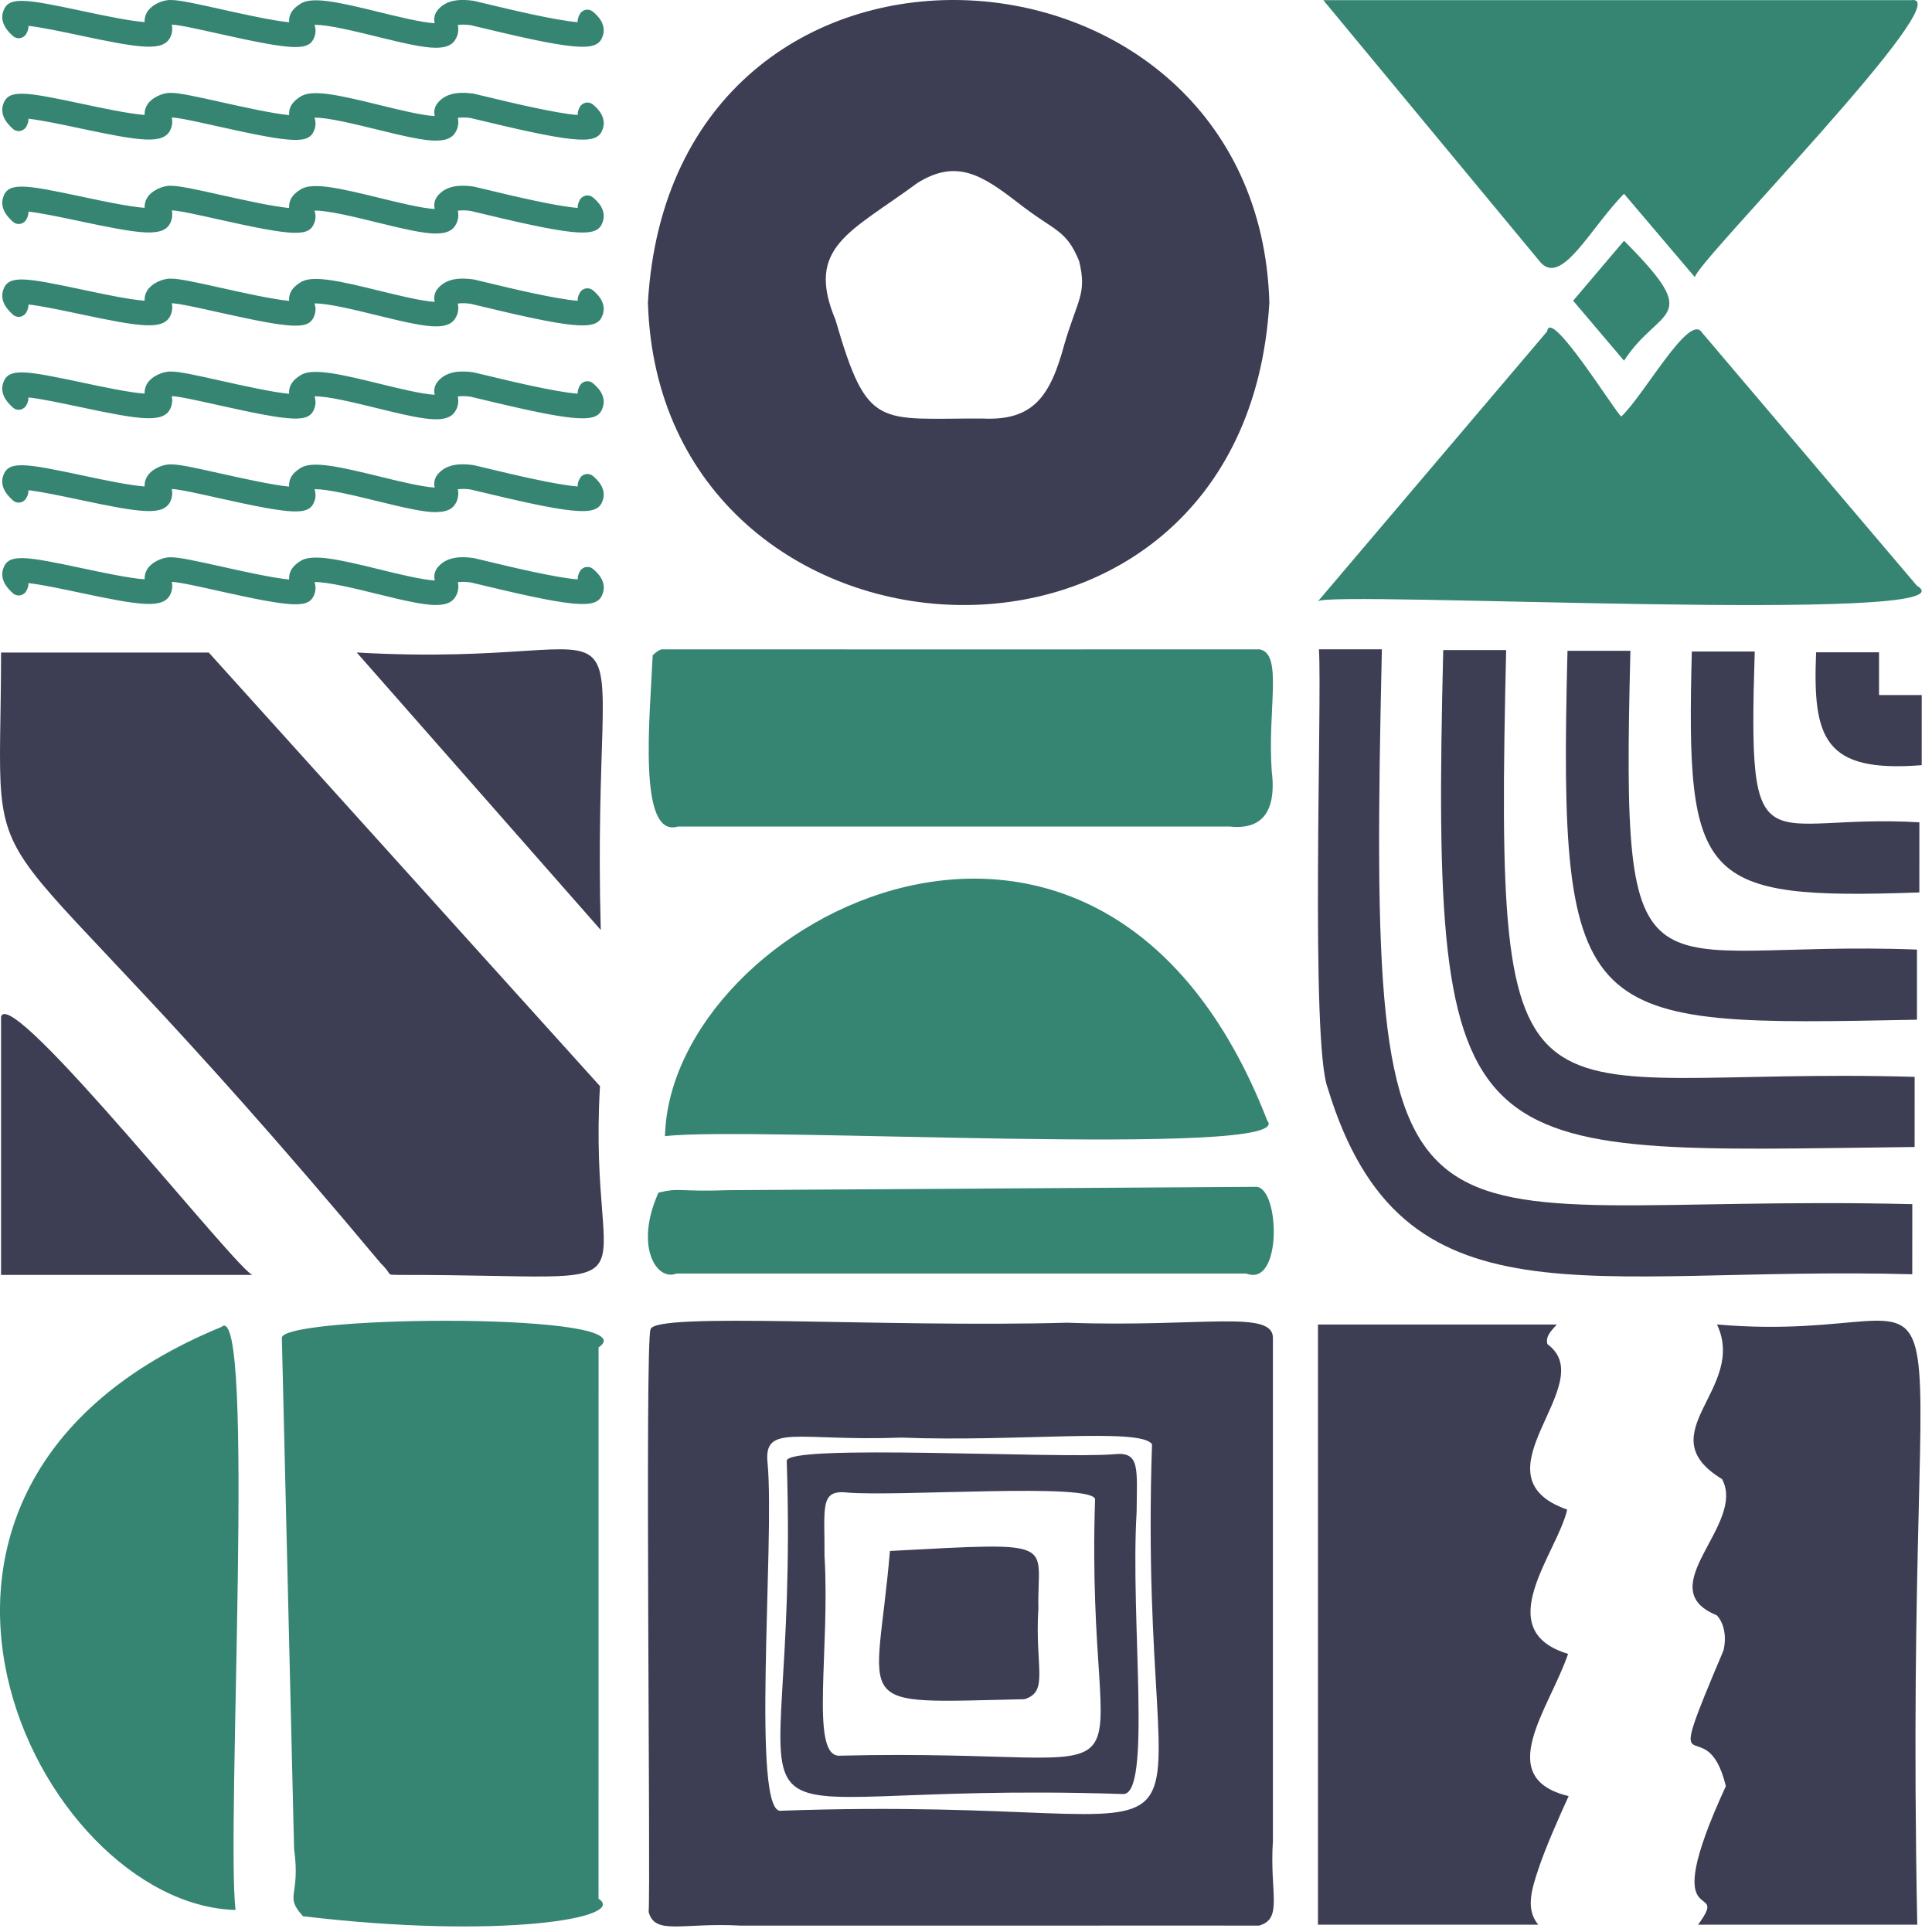
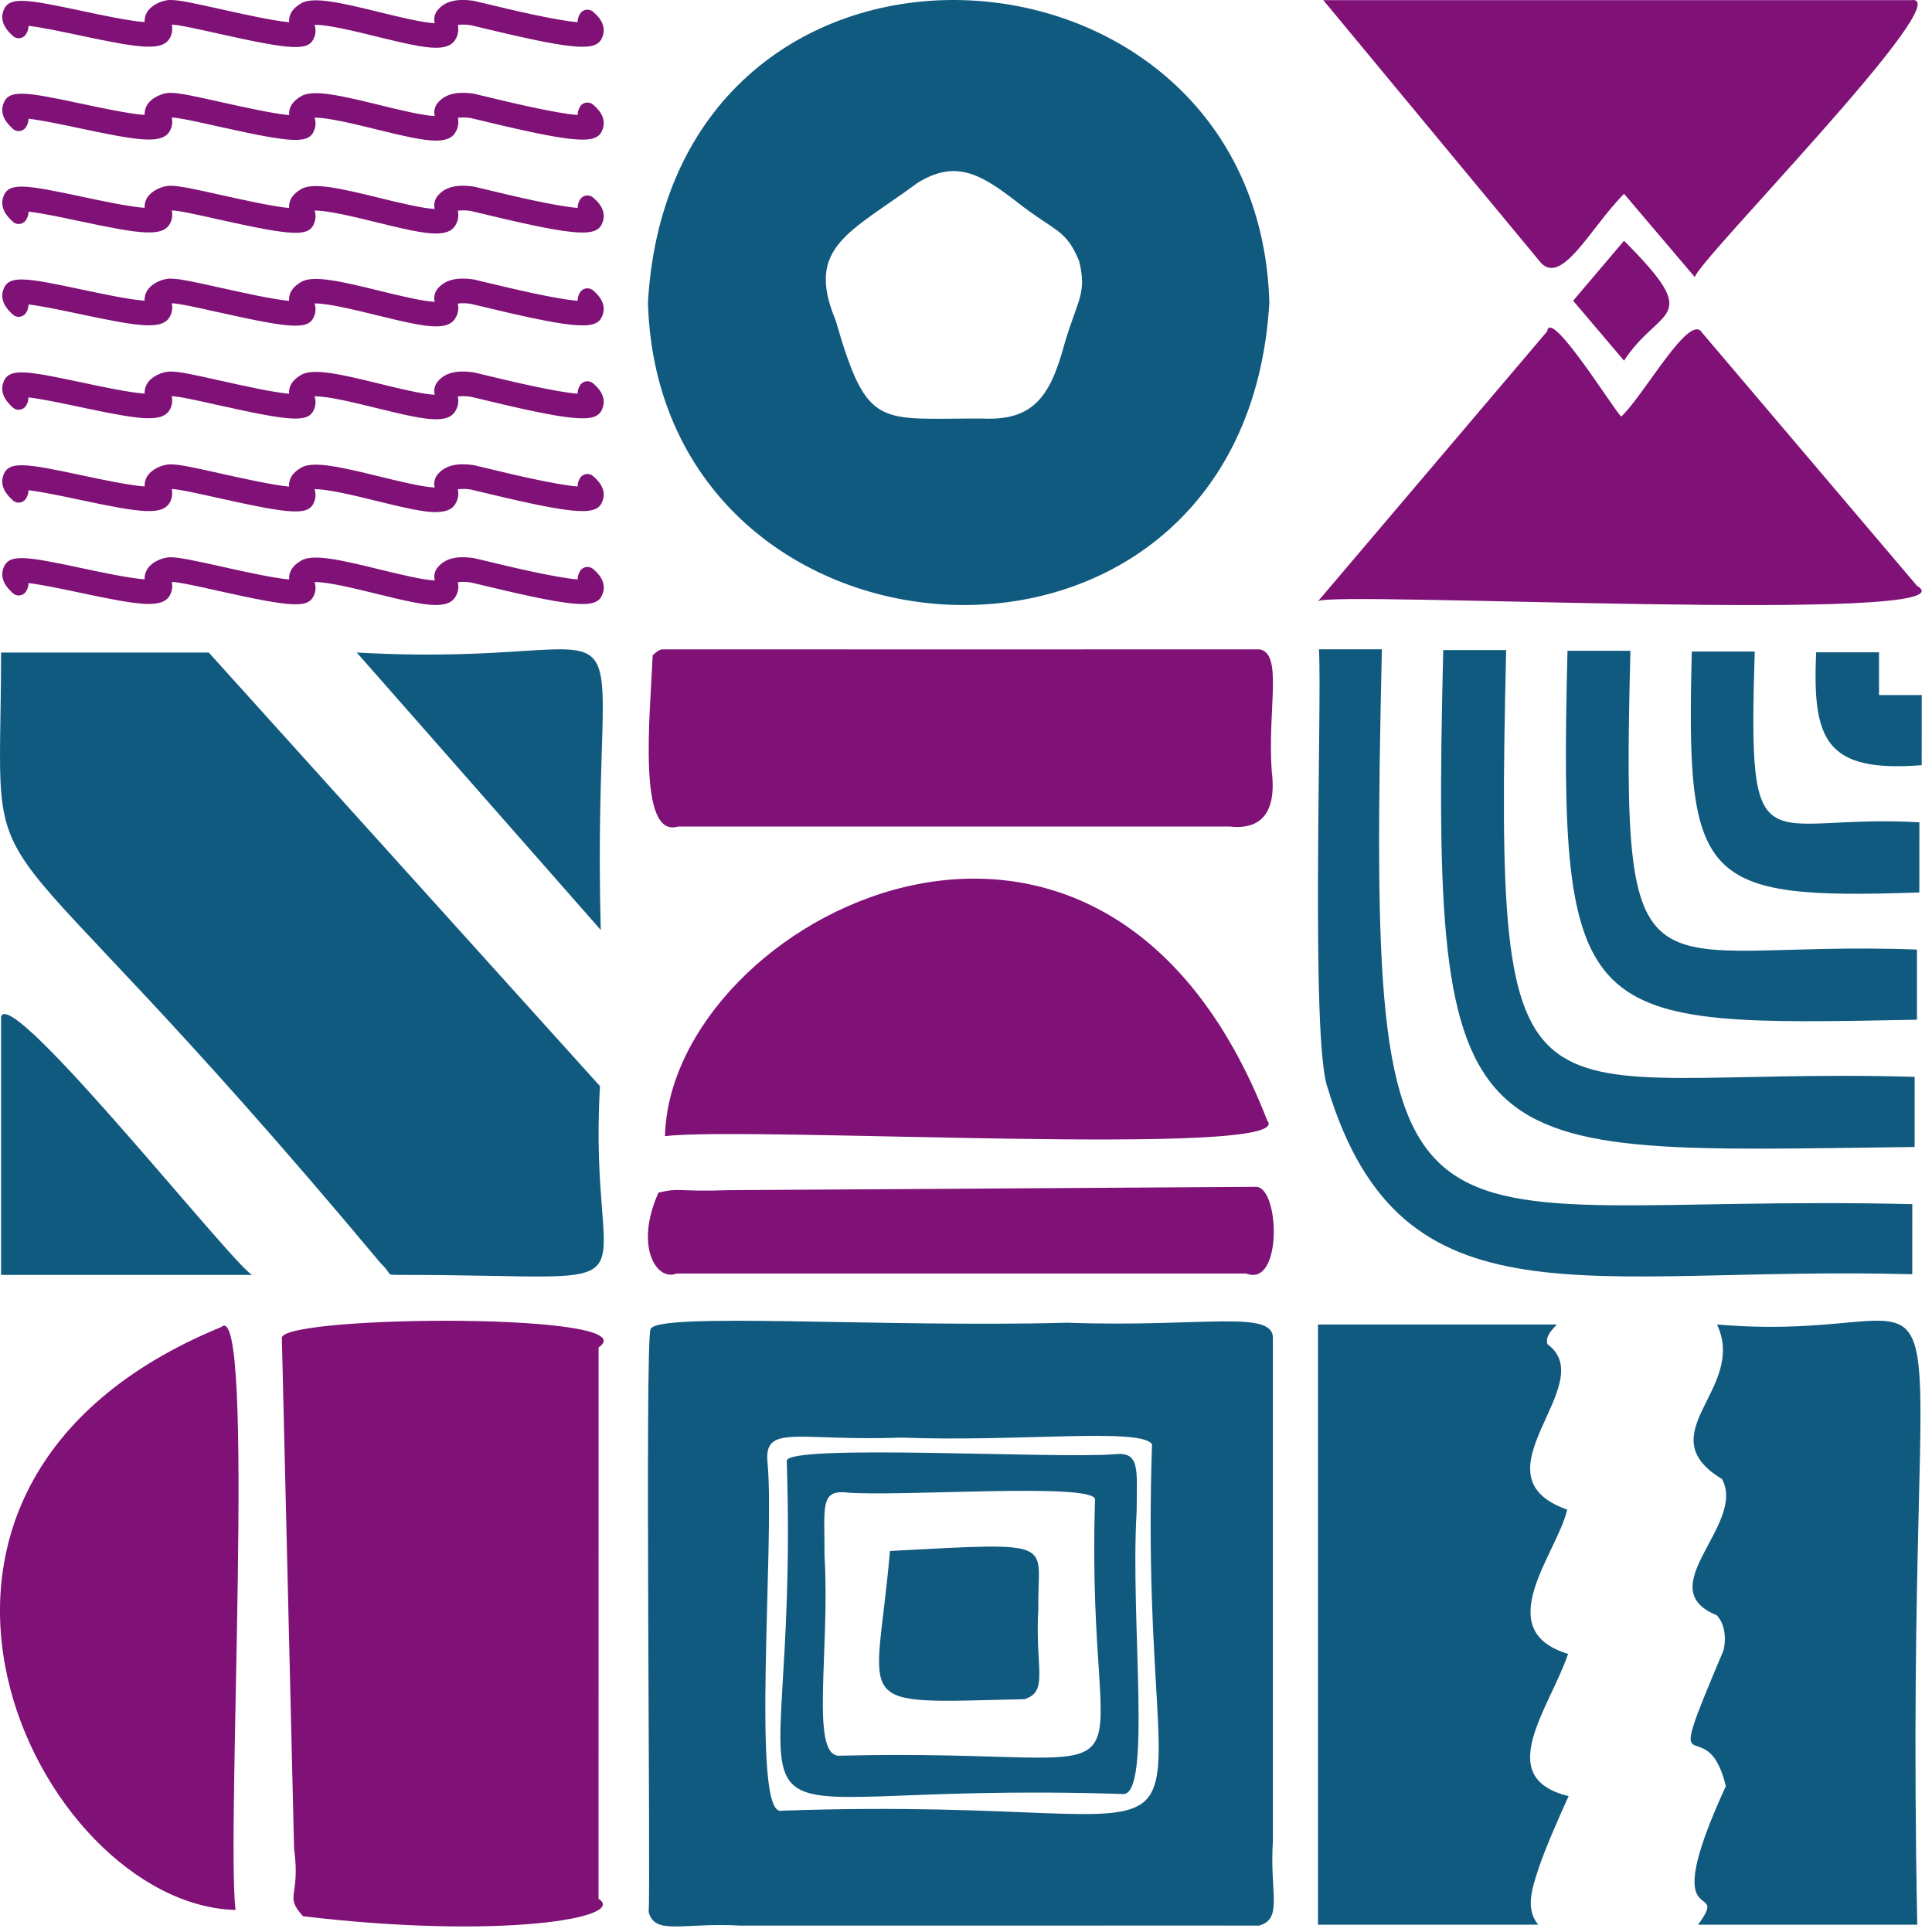
<svg xmlns="http://www.w3.org/2000/svg" fill="none" height="60" viewBox="0 0 60 60" width="60">
-   <path d="m13.547 4.368c-.405 0-1.007-.141-1.874-.354-.618-.152-1.506-.371-1.906-.359.043.119.043.25-.001.369-.16.45-.607.436-2.985-.096-.607-.136-1.235-.276-1.446-.279.029.131.013.268-.045.389-.225.452-.914.35-2.827-.057-.518-.11-1.173-.249-1.578-.294.001.08-.02.16-.06.229-.018.039-.045.072-.079.098-.034.026-.073.044-.115.052s-.085.006-.126-.006c-.041-.012-.078-.033-.109-.063-.115-.107-.424-.389-.295-.765.161-.472.682-.383 2.465-.004.605.129 1.44.306 1.925.342-.005-.1.017-.2.065-.288.135-.249.506-.411.755-.397.245-.004.763.109 1.578.291.623.139 1.567.35 2.09.399-.001-.012-.001-.022-.001-.032-.005-.318.246-.475.367-.55l.01-.007c.009-.005.018-.01.027-.015.382-.187 1.166-.014 2.41.292.546.134 1.317.324 1.71.342-.017-.064-.02-.131-.008-.197.012-.065.037-.127.076-.182.287-.384.78-.366 1.126-.319.007.001.015.002.022.004.121.028.285.067.477.113.614.148 2.058.496 2.745.548-.002-.078.017-.155.054-.223.017-.039.043-.074.075-.101.033-.027.071-.047.113-.056.042-.01.085-.009.126.001s.08.03.112.058c.106.091.43.368.3.752-.156.465-.653.492-3.643-.228-.183-.044-.341-.082-.459-.109-.132-.021-.266-.024-.399-.008.029.133.014.271-.043.394-.103.222-.301.314-.629.314z" fill="#358572" />
-   <path d="m13.547 1.484c-.405 0-1.007-.141-1.874-.354-.618-.152-1.504-.37-1.906-.359.043.119.043.25-.001.369-.16.45-.607.436-2.985-.096-.607-.136-1.235-.276-1.446-.279.029.131.013.268-.045.389-.225.452-.914.35-2.827-.057-.518-.11-1.173-.249-1.578-.294.001.08-.02.16-.06.229-.018.039-.045.072-.079.098-.034.026-.073.044-.115.052-.042.008-.085.006-.126-.006-.041-.012-.078-.034-.109-.063-.115-.106-.424-.389-.295-.765.161-.472.682-.383 2.465-.004.605.129 1.44.306 1.925.342-.005-.1.017-.2.065-.288.135-.249.506-.41.755-.397.245-.004.763.109 1.578.291.623.139 1.567.35 2.09.399-.001-.012-.001-.022-.001-.032-.005-.318.246-.475.367-.55l.01-.007c.009-.005.018-.011.027-.015.382-.187 1.165-.014 2.41.292.546.134 1.317.324 1.709.342-.017-.064-.02-.131-.008-.197.012-.065.037-.127.076-.182.287-.384.78-.366 1.126-.319.007.001.015.002.022.004.121.028.285.067.477.113.614.147 2.058.495 2.745.548-.002-.078.017-.155.054-.223.017-.039.043-.074.075-.101.033-.027.071-.047.113-.056.042-.01.085-.009.126.001.041.01.08.03.112.058.106.091.43.368.3.752-.156.465-.653.492-3.642-.228-.184-.044-.341-.082-.46-.109-.132-.021-.266-.024-.399-.008.029.133.014.271-.043.394-.103.222-.301.314-.629.315z" fill="#358572" />
-   <path d="m13.547 7.253c-.405 0-1.007-.141-1.874-.354-.618-.152-1.506-.37-1.906-.359.043.119.043.25-.001.369-.16.45-.607.436-2.985-.096-.607-.136-1.235-.276-1.446-.279.029.131.013.268-.045.389-.225.452-.914.35-2.827-.057-.518-.11-1.173-.249-1.578-.294.001.08-.02.16-.06.229-.018.039-.045.072-.079.098s-.073.044-.115.052-.085.006-.126-.006c-.041-.012-.078-.034-.109-.063-.115-.106-.424-.389-.295-.765.161-.472.682-.383 2.465-.004.605.129 1.44.306 1.925.342-.005-.1.017-.2.065-.288.135-.249.506-.41.755-.397.245-.003.763.109 1.578.291.623.139 1.567.35 2.09.399-.001-.012-.001-.022-.001-.032-.005-.318.246-.475.367-.55l.01-.007c.009-.005.018-.01.027-.015.382-.187 1.166-.014 2.41.292.546.134 1.317.324 1.71.342-.017-.064-.02-.131-.008-.197.012-.065.037-.127.076-.182.287-.384.78-.366 1.126-.319.007.001.015.002.022.004.121.028.285.067.477.113.614.148 2.058.496 2.745.548-.002-.078.017-.155.054-.223.017-.039.043-.074.075-.101.033-.027.071-.047.113-.056.042-.01.085-.009.126.001s.08.03.112.058c.106.091.43.368.3.752-.156.465-.653.492-3.643-.228-.183-.044-.341-.082-.459-.109-.132-.021-.266-.024-.399-.008.029.133.014.271-.043.394-.103.222-.301.314-.629.314z" fill="#358572" />
-   <path d="m13.547 10.137c-.405 0-1.007-.141-1.874-.354-.619-.152-1.506-.37-1.906-.359.043.119.043.25-.001.369-.16.45-.607.436-2.985-.096-.607-.136-1.235-.276-1.446-.279.029.131.013.268-.045.389-.225.452-.914.35-2.827-.057-.518-.11-1.173-.249-1.578-.294.001.08-.02.16-.06.229-.018.039-.045.072-.079.098-.034.026-.073.044-.115.052-.042.008-.085.006-.126-.006-.041-.012-.078-.033-.109-.063-.115-.106-.424-.389-.295-.765.161-.472.682-.383 2.465-.004.605.129 1.44.306 1.925.342-.005-.1.017-.2.065-.288.135-.249.506-.41.755-.397.247-.003.763.109 1.578.291.623.139 1.567.35 2.089.399-.001-.012-.001-.022-.001-.032-.005-.318.246-.475.367-.55l.01-.007c.009-.005.018-.01.027-.015.382-.187 1.166-.015 2.41.292.546.134 1.317.324 1.71.342-.017-.064-.02-.131-.008-.197.012-.065.037-.127.076-.182.287-.384.78-.366 1.126-.319.007.001.015.002.022.004.121.027.285.067.477.113.614.148 2.058.496 2.745.548-.002-.078.017-.155.054-.223.017-.039.043-.074.075-.101.033-.027.071-.047.113-.056.042-.01.085-.009.126.001s.08.03.112.058c.106.091.43.368.3.752-.156.465-.653.492-3.643-.228-.183-.044-.341-.082-.459-.109-.132-.021-.266-.024-.399-.008.029.133.014.271-.043.394-.103.222-.301.315-.629.315z" fill="#358572" />
-   <path d="m13.547 13.022c-.405 0-1.007-.141-1.874-.354-.619-.152-1.506-.372-1.906-.359.043.119.043.25-.001.369-.16.45-.607.436-2.986-.096-.607-.136-1.235-.276-1.446-.279.029.131.013.268-.045.39-.225.452-.914.35-2.827-.057-.518-.11-1.173-.249-1.578-.294.001.08-.02.16-.06.229-.018.038-.045.072-.079.098s-.073.044-.115.052c-.042.008-.085.006-.126-.006-.041-.012-.078-.034-.109-.063-.115-.106-.424-.389-.295-.765.161-.472.682-.383 2.466-.004.605.129 1.44.306 1.925.342-.005-.1.017-.2.065-.288.135-.249.505-.41.755-.397.243-.007.763.109 1.577.291.623.139 1.567.35 2.09.399-.001-.012-.001-.022-.001-.032-.005-.318.246-.475.367-.55l.01-.007c.009-.005.018-.01.027-.015.382-.186 1.166-.014 2.41.292.546.134 1.317.324 1.71.342-.017-.064-.02-.131-.008-.197.012-.065.037-.127.076-.182.287-.384.78-.366 1.126-.319.007.001.015.002.022.004.121.028.285.067.477.113.614.148 2.058.495 2.745.548-.002-.078.017-.155.054-.223.017-.039.043-.074.075-.101.033-.027.071-.047.113-.056.042-.01.085-.009.126.001.041.01.08.03.112.058.106.091.43.368.3.752-.156.465-.653.492-3.643-.228-.183-.044-.341-.082-.459-.109-.132-.021-.266-.024-.399-.008.029.133.014.271-.043.394-.103.221-.301.314-.629.314z" fill="#358572" />
-   <path d="m13.547 15.906c-.405 0-1.007-.141-1.874-.354-.619-.152-1.506-.37-1.906-.359.043.119.043.25-.001.369-.16.45-.607.436-2.986-.096-.607-.136-1.235-.276-1.446-.279.029.131.013.268-.045.389-.225.452-.914.35-2.827-.057-.518-.11-1.173-.249-1.578-.294.001.08-.02.16-.06.229-.018.038-.045.072-.079.098-.034.026-.073.044-.115.052-.042.008-.085.006-.126-.006s-.078-.034-.109-.063c-.115-.106-.424-.389-.295-.765.161-.471.682-.383 2.466-.004.605.129 1.44.306 1.925.342-.005-.1.017-.2.065-.288.135-.249.505-.41.755-.397.243-.007.763.108 1.577.29.623.139 1.567.35 2.09.399-.001-.012-.001-.023-.001-.032-.005-.318.246-.475.367-.55l.01-.007c.009-.005.018-.011.027-.015.382-.187 1.166-.014 2.41.291.546.134 1.317.324 1.71.342-.017-.064-.02-.131-.008-.197s.037-.127.076-.182c.287-.383.78-.366 1.126-.319.007.001.015.002.022.004.121.028.285.067.477.113.614.148 2.058.496 2.745.548-.002-.078.017-.155.054-.223.017-.039.043-.074.075-.101.033-.027.071-.047.113-.056.042-.01.085-.009.126.001.041.01.08.03.112.058.106.091.43.368.3.752-.156.465-.653.492-3.643-.228-.183-.044-.341-.082-.459-.109-.132-.021-.266-.024-.399-.008.029.133.014.271-.043.394-.103.222-.301.314-.629.314z" fill="#358572" />
-   <path d="m13.547 18.79c-.405 0-1.007-.141-1.874-.354-.619-.152-1.506-.371-1.906-.359.043.119.043.25-.001.369-.16.45-.607.436-2.985-.096-.607-.136-1.235-.276-1.446-.279.029.131.013.268-.045.389-.225.452-.914.35-2.827-.057-.518-.11-1.173-.249-1.578-.294.001.08-.02.16-.06.229-.018.038-.045.072-.079.098-.034.026-.073.044-.115.052-.042.008-.085.006-.126-.006s-.078-.034-.109-.063c-.115-.106-.424-.389-.295-.765.161-.471.682-.383 2.466-.004.605.129 1.44.306 1.925.342-.005-.1.017-.2.065-.288.135-.249.505-.409.755-.397.245-.002.763.109 1.578.291.623.139 1.567.35 2.09.399-.001-.012-.001-.022-.001-.032-.005-.318.246-.475.367-.55l.01-.007c.009-.005.018-.011.027-.015.382-.187 1.166-.014 2.41.292.546.134 1.317.324 1.71.342-.017-.064-.02-.131-.008-.197.012-.065.037-.127.076-.182.287-.384.78-.366 1.126-.319.007.001.015.002.022.004.121.028.285.067.477.113.614.148 2.058.496 2.745.548-.002-.078.017-.155.054-.223.017-.039.043-.074.075-.101.033-.027.071-.047.113-.056.042-.009.085-.009.126.001.041.01.08.03.112.058.106.091.43.368.3.752-.156.465-.653.492-3.643-.228-.183-.044-.341-.082-.459-.109-.132-.021-.266-.024-.399-.008.029.133.014.271-.043.394-.103.221-.301.314-.629.314z" fill="#358572" />
-   <path d="m20.122 9.395c.349 11.957 18.539 13.084 19.299 0-.349-11.957-18.539-13.083-19.299 0zm12.93 1.308c-.434 1.601-.96 2.372-2.537 2.295-3.242-.013-3.571.38-4.567-3.061-.954-2.275.469-2.723 2.542-4.254 1.215-.759 2.009-.245 3.11.603 1.176.923 1.503.821 1.915 1.826.244 1.026-.045 1.163-.463 2.59z" fill="#3d3d54" />
-   <path d="m40.93 18.675c.013-.013 6.642-7.826 7.119-8.385.089-.771 2.117 2.515 2.301 2.646.709-.662 2.116-3.239 2.505-2.61.422.496 5.858 6.9 6.677 7.865 2.073 1.223-18.361.138-18.602.485z" fill="#358572" />
-   <path d="m41.097.004c.009.002 17.581-.001 18.262 0 1.56-.206-6.735 8.199-6.722 8.606l-2.201-2.592c-1.057 1.064-1.974 2.967-2.643 2.07-.769-.929-6.68-8.064-6.697-8.084z" fill="#358572" />
-   <path d="m48.855 9.339 1.581-1.862c2.523 2.53 1.099 2.02 0 3.725z" fill="#358572" />
-   <path d="m.033 31.577v8.016h7.819c-.302.095-7.535-9.074-7.819-8.016z" fill="#3d3d54" />
-   <path d="m6.483 20.265h-6.45c-.006 8.586-1.226 3.384 11.791 18.968.413.403.122.346.57.361 8.601-.015 5.835 1.037 6.239-5.863-.614-.68-12.14-13.456-12.149-13.465z" fill="#3d3d54" />
-   <path d="m18.657 28.881c-.315-11.612 2.152-8.06-7.578-8.617z" fill="#3d3d54" />
-   <path d="m39.028 36.858c-.005.001-11.688.074-16.41.104-1.582.057-1.482-.088-2.168.076-.754 1.67-.056 2.767.561 2.512h17.691c1.123.443 1.043-2.626.326-2.691z" fill="#358572" />
-   <path d="m39.124 20.167c-.007.003-17.977-.002-18.522 0 .021.026-.056-.086-.332.184-.084 1.895-.477 5.695.783 5.318h17.147c.602.066 1.501-.064 1.294-1.73-.133-1.935.353-3.626-.37-3.772z" fill="#358572" />
-   <path d="m39.357 34.803c-5.163-13.299-18.545-6.233-18.705.482 2.612-.321 19.713.692 18.705-.482z" fill="#358572" />
-   <path d="m8.753 41.53c.004.005.267 11.312.38 15.882.209 1.531-.322 1.434.277 2.098 6.103.73 10.11.054 9.178-.543.001-2.182.001-14.934.001-17.121 1.619-1.087-9.597-1.009-9.835-.316z" fill="#358572" />
-   <path d="m6.873 41.211c-12.162 4.997-5.7 17.948.441 18.104-.294-2.528.633-19.079-.441-18.104z" fill="#358572" />
-   <g fill="#3d3d54">
+   <path d="m13.547 4.368c-.405 0-1.007-.141-1.874-.354-.618-.152-1.506-.371-1.906-.359.043.119.043.25-.001.369-.16.45-.607.436-2.985-.096-.607-.136-1.235-.276-1.446-.279.029.131.013.268-.045.389-.225.452-.914.35-2.827-.057-.518-.11-1.173-.249-1.578-.294.001.08-.02.16-.06.229-.018.039-.045.072-.079.098-.034.026-.073.044-.115.052s-.085.006-.126-.006c-.041-.012-.078-.033-.109-.063-.115-.107-.424-.389-.295-.765.161-.472.682-.383 2.465-.004.605.129 1.44.306 1.925.342-.005-.1.017-.2.065-.288.135-.249.506-.411.755-.397.245-.004.763.109 1.578.291.623.139 1.567.35 2.09.399-.001-.012-.001-.022-.001-.032-.005-.318.246-.475.367-.55l.01-.007c.009-.005.018-.01.027-.015.382-.187 1.166-.014 2.41.292.546.134 1.317.324 1.71.342-.017-.064-.02-.131-.008-.197.012-.065.037-.127.076-.182.287-.384.78-.366 1.126-.319.007.001.015.002.022.004.121.028.285.067.477.113.614.148 2.058.496 2.745.548-.002-.078.017-.155.054-.223.017-.039.043-.074.075-.101.033-.027.071-.047.113-.056.042-.01.085-.009.126.001s.08.03.112.058c.106.091.43.368.3.752-.156.465-.653.492-3.643-.228-.183-.044-.341-.082-.459-.109-.132-.021-.266-.024-.399-.008.029.133.014.271-.043.394-.103.222-.301.314-.629.314z" fill="#7f1177" />
+   <path d="m13.547 1.484c-.405 0-1.007-.141-1.874-.354-.618-.152-1.504-.37-1.906-.359.043.119.043.25-.001.369-.16.45-.607.436-2.985-.096-.607-.136-1.235-.276-1.446-.279.029.131.013.268-.045.389-.225.452-.914.35-2.827-.057-.518-.11-1.173-.249-1.578-.294.001.08-.02.16-.06.229-.018.039-.045.072-.079.098-.034.026-.073.044-.115.052-.042.008-.085.006-.126-.006-.041-.012-.078-.034-.109-.063-.115-.106-.424-.389-.295-.765.161-.472.682-.383 2.465-.004.605.129 1.44.306 1.925.342-.005-.1.017-.2.065-.288.135-.249.506-.41.755-.397.245-.004.763.109 1.578.291.623.139 1.567.35 2.09.399-.001-.012-.001-.022-.001-.032-.005-.318.246-.475.367-.55l.01-.007c.009-.005.018-.011.027-.015.382-.187 1.165-.014 2.41.292.546.134 1.317.324 1.709.342-.017-.064-.02-.131-.008-.197.012-.065.037-.127.076-.182.287-.384.78-.366 1.126-.319.007.001.015.002.022.004.121.028.285.067.477.113.614.147 2.058.495 2.745.548-.002-.078.017-.155.054-.223.017-.039.043-.074.075-.101.033-.027.071-.047.113-.056.042-.01.085-.009.126.001.041.01.08.03.112.058.106.091.43.368.3.752-.156.465-.653.492-3.642-.228-.184-.044-.341-.082-.46-.109-.132-.021-.266-.024-.399-.008.029.133.014.271-.043.394-.103.222-.301.314-.629.315z" fill="#7f1177" />
+   <path d="m13.547 7.253c-.405 0-1.007-.141-1.874-.354-.618-.152-1.506-.37-1.906-.359.043.119.043.25-.001.369-.16.45-.607.436-2.985-.096-.607-.136-1.235-.276-1.446-.279.029.131.013.268-.045.389-.225.452-.914.35-2.827-.057-.518-.11-1.173-.249-1.578-.294.001.08-.02.16-.06.229-.018.039-.045.072-.079.098s-.073.044-.115.052-.085.006-.126-.006c-.041-.012-.078-.034-.109-.063-.115-.106-.424-.389-.295-.765.161-.472.682-.383 2.465-.004.605.129 1.44.306 1.925.342-.005-.1.017-.2.065-.288.135-.249.506-.41.755-.397.245-.003.763.109 1.578.291.623.139 1.567.35 2.09.399-.001-.012-.001-.022-.001-.032-.005-.318.246-.475.367-.55l.01-.007c.009-.005.018-.01.027-.015.382-.187 1.166-.014 2.41.292.546.134 1.317.324 1.71.342-.017-.064-.02-.131-.008-.197.012-.065.037-.127.076-.182.287-.384.78-.366 1.126-.319.007.001.015.002.022.004.121.028.285.067.477.113.614.148 2.058.496 2.745.548-.002-.078.017-.155.054-.223.017-.039.043-.074.075-.101.033-.027.071-.047.113-.056.042-.01.085-.009.126.001s.08.03.112.058c.106.091.43.368.3.752-.156.465-.653.492-3.643-.228-.183-.044-.341-.082-.459-.109-.132-.021-.266-.024-.399-.008.029.133.014.271-.043.394-.103.222-.301.314-.629.314z" fill="#7f1177" />
+   <path d="m13.547 10.137c-.405 0-1.007-.141-1.874-.354-.619-.152-1.506-.37-1.906-.359.043.119.043.25-.001.369-.16.45-.607.436-2.985-.096-.607-.136-1.235-.276-1.446-.279.029.131.013.268-.045.389-.225.452-.914.35-2.827-.057-.518-.11-1.173-.249-1.578-.294.001.08-.02.16-.06.229-.018.039-.045.072-.079.098-.034.026-.073.044-.115.052-.042.008-.085.006-.126-.006-.041-.012-.078-.033-.109-.063-.115-.106-.424-.389-.295-.765.161-.472.682-.383 2.465-.004.605.129 1.44.306 1.925.342-.005-.1.017-.2.065-.288.135-.249.506-.41.755-.397.247-.003.763.109 1.578.291.623.139 1.567.35 2.089.399-.001-.012-.001-.022-.001-.032-.005-.318.246-.475.367-.55l.01-.007c.009-.005.018-.01.027-.015.382-.187 1.166-.015 2.41.292.546.134 1.317.324 1.71.342-.017-.064-.02-.131-.008-.197.012-.065.037-.127.076-.182.287-.384.78-.366 1.126-.319.007.001.015.002.022.004.121.027.285.067.477.113.614.148 2.058.496 2.745.548-.002-.078.017-.155.054-.223.017-.039.043-.074.075-.101.033-.027.071-.047.113-.056.042-.01.085-.009.126.001s.08.03.112.058c.106.091.43.368.3.752-.156.465-.653.492-3.643-.228-.183-.044-.341-.082-.459-.109-.132-.021-.266-.024-.399-.008.029.133.014.271-.043.394-.103.222-.301.315-.629.315z" fill="#7f1177" />
+   <path d="m13.547 13.022c-.405 0-1.007-.141-1.874-.354-.619-.152-1.506-.372-1.906-.359.043.119.043.25-.001.369-.16.45-.607.436-2.986-.096-.607-.136-1.235-.276-1.446-.279.029.131.013.268-.045.39-.225.452-.914.35-2.827-.057-.518-.11-1.173-.249-1.578-.294.001.08-.02.16-.06.229-.018.038-.045.072-.079.098s-.073.044-.115.052c-.042.008-.085.006-.126-.006-.041-.012-.078-.034-.109-.063-.115-.106-.424-.389-.295-.765.161-.472.682-.383 2.466-.004.605.129 1.44.306 1.925.342-.005-.1.017-.2.065-.288.135-.249.505-.41.755-.397.243-.007.763.109 1.577.291.623.139 1.567.35 2.09.399-.001-.012-.001-.022-.001-.032-.005-.318.246-.475.367-.55l.01-.007c.009-.005.018-.01.027-.015.382-.186 1.166-.014 2.41.292.546.134 1.317.324 1.71.342-.017-.064-.02-.131-.008-.197.012-.065.037-.127.076-.182.287-.384.78-.366 1.126-.319.007.001.015.002.022.004.121.028.285.067.477.113.614.148 2.058.495 2.745.548-.002-.078.017-.155.054-.223.017-.039.043-.074.075-.101.033-.027.071-.047.113-.056.042-.01.085-.009.126.001.041.01.08.03.112.058.106.091.43.368.3.752-.156.465-.653.492-3.643-.228-.183-.044-.341-.082-.459-.109-.132-.021-.266-.024-.399-.008.029.133.014.271-.043.394-.103.221-.301.314-.629.314z" fill="#7f1177" />
+   <path d="m13.547 15.906c-.405 0-1.007-.141-1.874-.354-.619-.152-1.506-.37-1.906-.359.043.119.043.25-.001.369-.16.45-.607.436-2.986-.096-.607-.136-1.235-.276-1.446-.279.029.131.013.268-.045.389-.225.452-.914.35-2.827-.057-.518-.11-1.173-.249-1.578-.294.001.08-.02.16-.06.229-.018.038-.045.072-.079.098-.034.026-.073.044-.115.052-.042.008-.085.006-.126-.006s-.078-.034-.109-.063c-.115-.106-.424-.389-.295-.765.161-.471.682-.383 2.466-.004.605.129 1.44.306 1.925.342-.005-.1.017-.2.065-.288.135-.249.505-.41.755-.397.243-.007.763.108 1.577.29.623.139 1.567.35 2.09.399-.001-.012-.001-.023-.001-.032-.005-.318.246-.475.367-.55l.01-.007c.009-.005.018-.011.027-.015.382-.187 1.166-.014 2.41.291.546.134 1.317.324 1.71.342-.017-.064-.02-.131-.008-.197s.037-.127.076-.182c.287-.383.78-.366 1.126-.319.007.001.015.002.022.004.121.028.285.067.477.113.614.148 2.058.496 2.745.548-.002-.078.017-.155.054-.223.017-.039.043-.074.075-.101.033-.027.071-.047.113-.056.042-.01.085-.009.126.001.041.01.08.03.112.058.106.091.43.368.3.752-.156.465-.653.492-3.643-.228-.183-.044-.341-.082-.459-.109-.132-.021-.266-.024-.399-.008.029.133.014.271-.043.394-.103.222-.301.314-.629.314z" fill="#7f1177" />
+   <path d="m13.547 18.79c-.405 0-1.007-.141-1.874-.354-.619-.152-1.506-.371-1.906-.359.043.119.043.25-.001.369-.16.45-.607.436-2.985-.096-.607-.136-1.235-.276-1.446-.279.029.131.013.268-.045.389-.225.452-.914.35-2.827-.057-.518-.11-1.173-.249-1.578-.294.001.08-.02.16-.06.229-.018.038-.045.072-.079.098-.034.026-.073.044-.115.052-.042.008-.085.006-.126-.006s-.078-.034-.109-.063c-.115-.106-.424-.389-.295-.765.161-.471.682-.383 2.466-.004.605.129 1.44.306 1.925.342-.005-.1.017-.2.065-.288.135-.249.505-.409.755-.397.245-.002.763.109 1.578.291.623.139 1.567.35 2.09.399-.001-.012-.001-.022-.001-.032-.005-.318.246-.475.367-.55l.01-.007c.009-.005.018-.011.027-.015.382-.187 1.166-.014 2.41.292.546.134 1.317.324 1.71.342-.017-.064-.02-.131-.008-.197.012-.065.037-.127.076-.182.287-.384.78-.366 1.126-.319.007.001.015.002.022.004.121.028.285.067.477.113.614.148 2.058.496 2.745.548-.002-.078.017-.155.054-.223.017-.039.043-.074.075-.101.033-.027.071-.047.113-.056.042-.009.085-.009.126.001.041.01.08.03.112.058.106.091.43.368.3.752-.156.465-.653.492-3.643-.228-.183-.044-.341-.082-.459-.109-.132-.021-.266-.024-.399-.008.029.133.014.271-.043.394-.103.221-.301.314-.629.314z" fill="#7f1177" />
+   <path d="m20.122 9.395c.349 11.957 18.539 13.084 19.299 0-.349-11.957-18.539-13.083-19.299 0zm12.93 1.308c-.434 1.601-.96 2.372-2.537 2.295-3.242-.013-3.571.38-4.567-3.061-.954-2.275.469-2.723 2.542-4.254 1.215-.759 2.009-.245 3.11.603 1.176.923 1.503.821 1.915 1.826.244 1.026-.045 1.163-.463 2.59z" fill="#115a7f" />
+   <path d="m40.93 18.675c.013-.013 6.642-7.826 7.119-8.385.089-.771 2.117 2.515 2.301 2.646.709-.662 2.116-3.239 2.505-2.61.422.496 5.858 6.9 6.677 7.865 2.073 1.223-18.361.138-18.602.485z" fill="#7f1177" />
+   <path d="m41.097.004c.009.002 17.581-.001 18.262 0 1.56-.206-6.735 8.199-6.722 8.606l-2.201-2.592c-1.057 1.064-1.974 2.967-2.643 2.07-.769-.929-6.68-8.064-6.697-8.084z" fill="#7f1177" />
+   <path d="m48.855 9.339 1.581-1.862c2.523 2.53 1.099 2.02 0 3.725z" fill="#7f1177" />
+   <path d="m.033 31.577v8.016h7.819c-.302.095-7.535-9.074-7.819-8.016z" fill="#115a7f" />
+   <path d="m6.483 20.265h-6.45c-.006 8.586-1.226 3.384 11.791 18.968.413.403.122.346.57.361 8.601-.015 5.835 1.037 6.239-5.863-.614-.68-12.14-13.456-12.149-13.465z" fill="#115a7f" />
+   <path d="m18.657 28.881c-.315-11.612 2.152-8.06-7.578-8.617z" fill="#115a7f" />
+   <path d="m39.028 36.858c-.005.001-11.688.074-16.41.104-1.582.057-1.482-.088-2.168.076-.754 1.67-.056 2.767.561 2.512h17.691c1.123.443 1.043-2.626.326-2.691z" fill="#7f1177" />
+   <path d="m39.124 20.167c-.007.003-17.977-.002-18.522 0 .021.026-.056-.086-.332.184-.084 1.895-.477 5.695.783 5.318h17.147c.602.066 1.501-.064 1.294-1.73-.133-1.935.353-3.626-.37-3.772z" fill="#7f1177" />
+   <path d="m39.357 34.803c-5.163-13.299-18.545-6.233-18.705.482 2.612-.321 19.713.692 18.705-.482z" fill="#7f1177" />
+   <path d="m8.753 41.53c.004.005.267 11.312.38 15.882.209 1.531-.322 1.434.277 2.098 6.103.73 10.11.054 9.178-.543.001-2.182.001-14.934.001-17.121 1.619-1.087-9.597-1.009-9.835-.316z" fill="#7f1177" />
+   <path d="m6.873 41.211c-12.162 4.997-5.7 17.948.441 18.104-.294-2.528.633-19.079-.441-18.104z" fill="#7f1177" />
+   <g fill="#115a7f">
    <path d="m59.387 39.573c-10.127-.273-15.839 1.816-18.151-5.774-.546-1.417-.174-12.022-.275-13.634h1.954c-.461 20.548.409 16.843 16.473 17.231z" />
    <path d="m59.46 35.621c-14.108.163-15.036.847-14.639-15.433h1.954c-.376 16.052.353 12.895 12.686 13.255z" />
    <path d="m59.533 31.668c-10.442.201-11.149.283-10.853-11.457h1.954c-.292 11.536.289 8.95 8.899 9.279z" />
    <path d="m59.607 27.716c-6.817.236-7.252-.321-7.066-7.482h1.954c-.22 6.951.24 5.016 5.113 5.304z" />
    <path d="m59.68 23.763c-3.034.241-3.39-.829-3.279-3.506h1.954v1.329h1.326z" />
    <path d="m47.772 58.055c.236-.7.624-1.573.943-2.275-2.362-.573-.598-2.708-.017-4.417-2.45-.742-.328-3.138-.028-4.481-3.028-1.067 1.078-3.906-.613-5.137-.058-.219.063-.365.291-.611h-7.417v18.639h6.841c-.408-.484-.195-1.126.001-1.717z" />
    <path d="m53.324 41.134c.942 2.01-2.173 3.384.156 4.801.764 1.409-2.256 3.382-.165 4.228.212.224.318.631.21 1.092-2.003 4.734-.548 1.642.073 4.215-2.224 4.83.211 2.837-.862 4.302h6.806c-.464-23.651 2.393-17.895-6.217-18.639z" />
    <path d="m31.814 52.77c-5.545.122-4.601.39-4.176-4.603 5.349-.286 4.564-.3 4.61 1.784-.116 1.832.341 2.584-.434 2.819z" />
    <path d="m34.864 55.715c-13.94-.461-9.99 3.033-10.431-10.344-.027-.54 8.361-.062 10.165-.208.817-.092.709.441.701 1.789-.203 3.349.491 8.847-.435 8.763zm-8.824-1.19c10.731-.265 7.642 2.069 7.968-7.965-.072-.524-6.095-.072-7.707-.208-.852-.093-.686.477-.695 1.97.175 2.893-.447 6.156.434 6.203z" />
    <path d="m39.096 59.802c-.002-.006-11.048.004-16.083 0-1.837-.102-2.664.312-2.869-.423.068-.662-.121-17.694.059-18.093.108-.555 7.245-.051 12.935-.208 4.21.151 6.427-.424 6.393.495v15.6c-.107 1.633.327 2.416-.435 2.63zm-14.823-3.569c15.344-.539 11.009 3.429 11.504-11.379-.332-.529-4.151-.068-7.786-.208-3.239.12-4.286-.449-4.153.797.228 2.441-.53 11.024.435 10.79z" />
  </g>
</svg>
